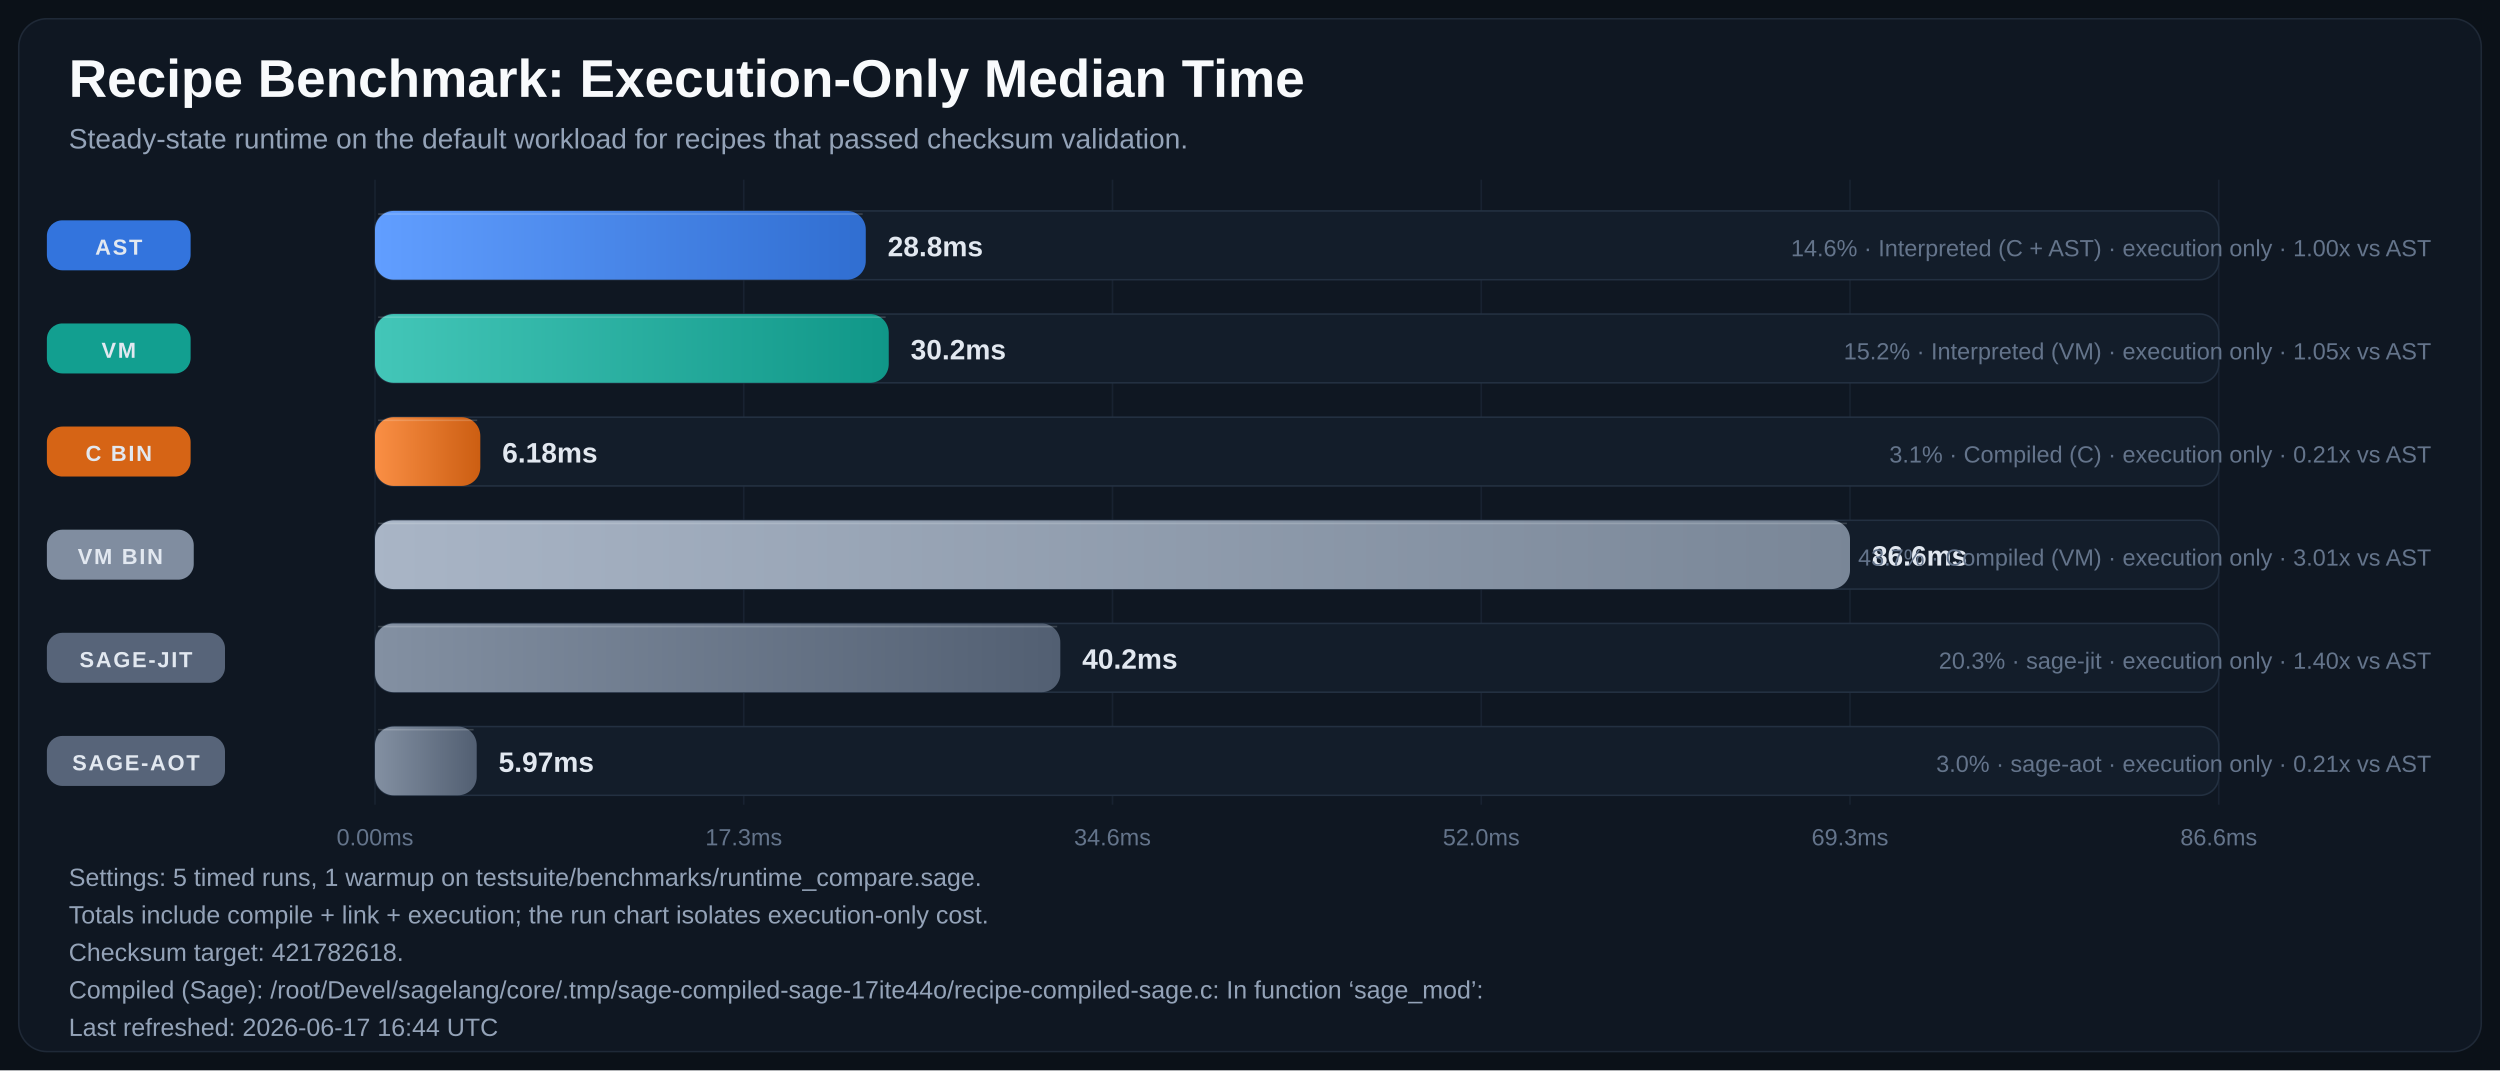
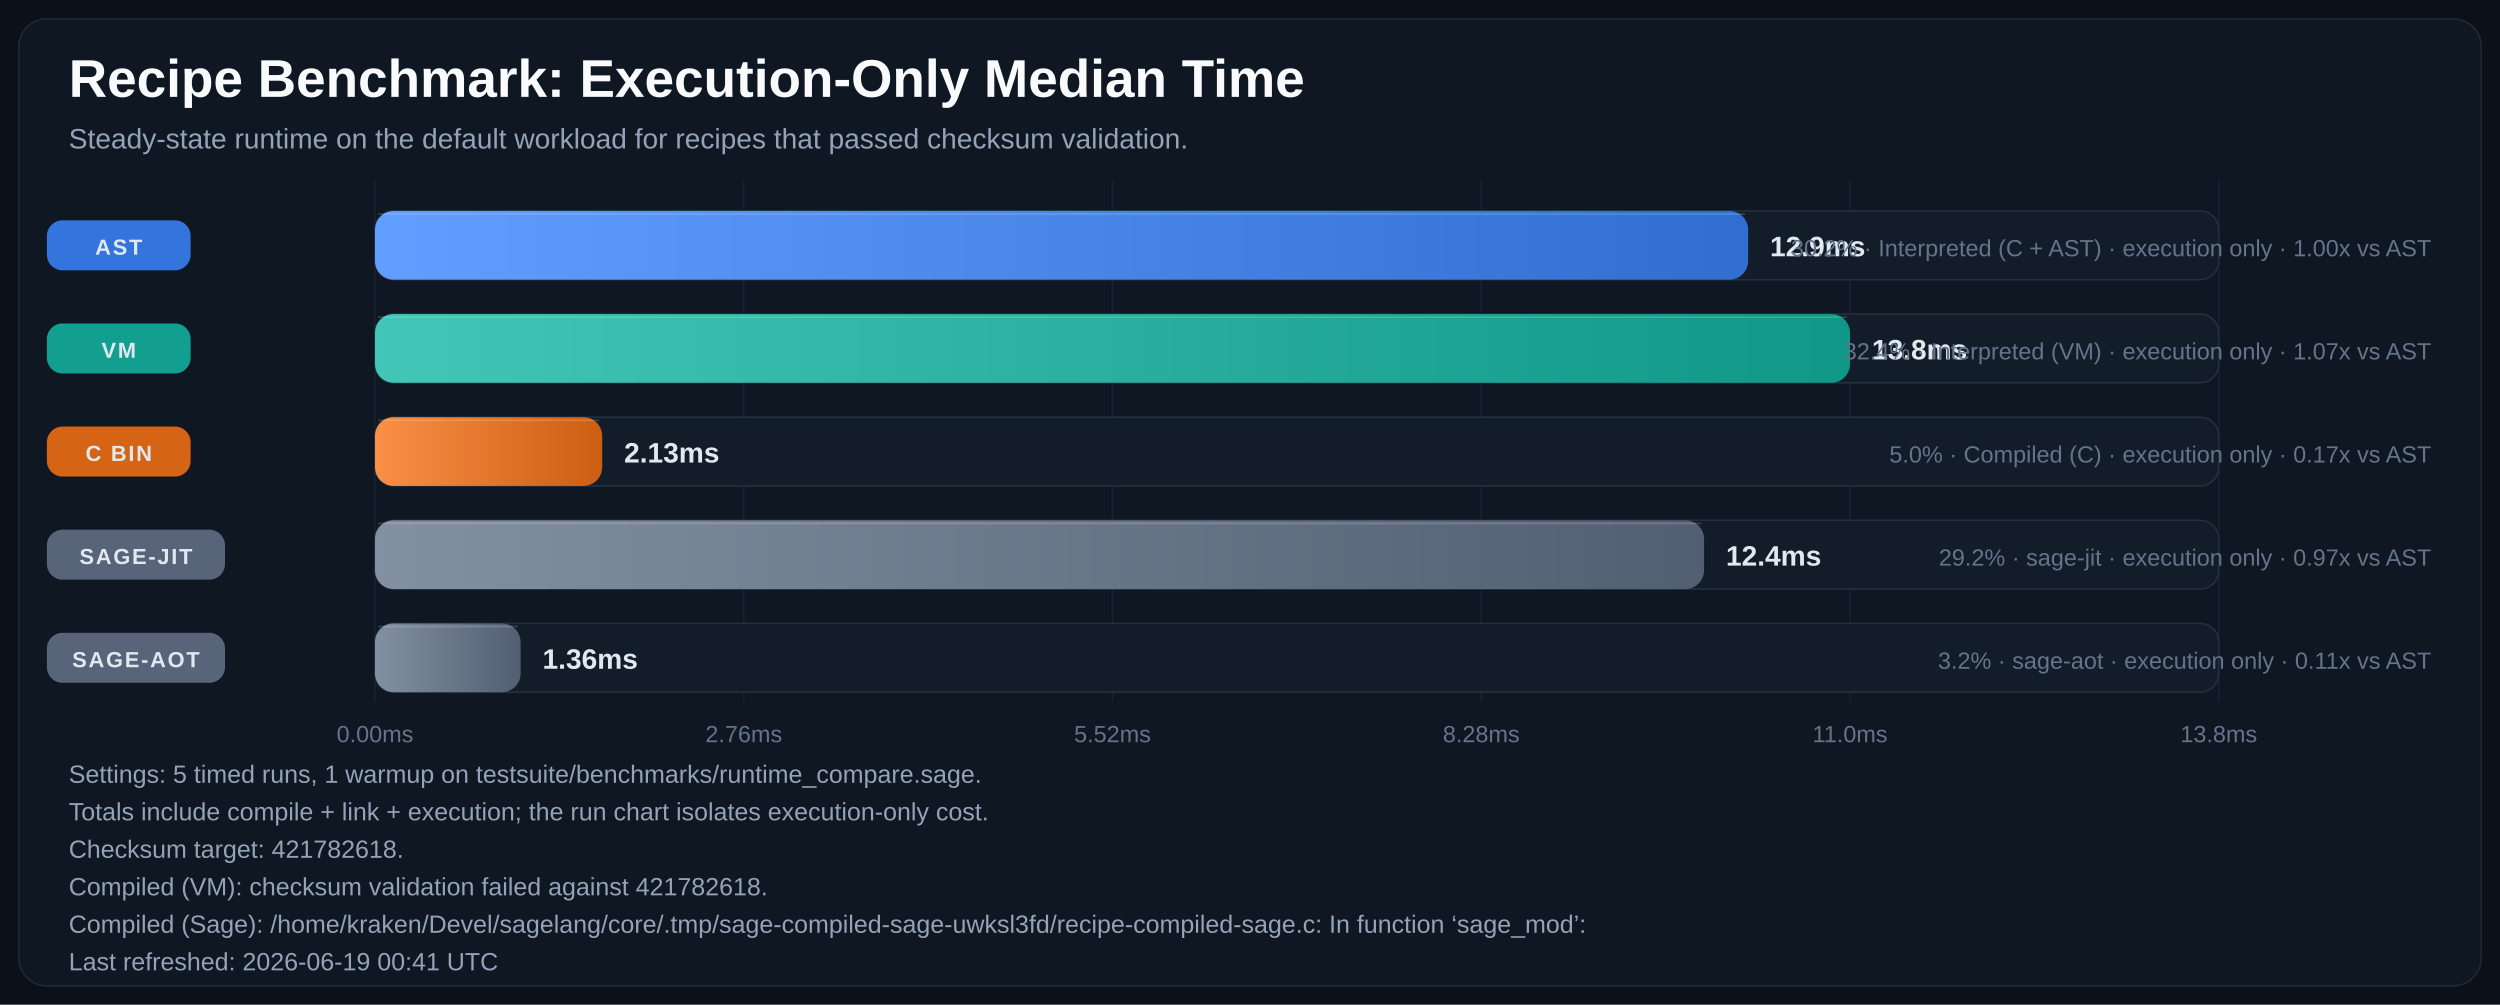
- <svg xmlns="http://www.w3.org/2000/svg" width="1600" height="685" viewBox="0 0 1600 685" role="img" aria-labelledby="title desc">
+ <svg xmlns="http://www.w3.org/2000/svg" width="1600" height="643" viewBox="0 0 1600 643" role="img" aria-labelledby="title desc">
  <defs>
    <linearGradient id="bar-gradient-0" x1="0%" y1="0%" x2="100%" y2="0%">
      <stop offset="0%" stop-color="#619EFF" />
      <stop offset="100%" stop-color="#306ED1" />
    </linearGradient>
    <linearGradient id="bar-gradient-1" x1="0%" y1="0%" x2="100%" y2="0%">
      <stop offset="0%" stop-color="#43C6B8" />
      <stop offset="100%" stop-color="#109788" />
    </linearGradient>
    <linearGradient id="bar-gradient-2" x1="0%" y1="0%" x2="100%" y2="0%">
      <stop offset="0%" stop-color="#FA8F45" />
      <stop offset="100%" stop-color="#CC5E12" />
    </linearGradient>
    <linearGradient id="bar-gradient-3" x1="0%" y1="0%" x2="100%" y2="0%">
-       <stop offset="0%" stop-color="#A9B5C6" />
-       <stop offset="100%" stop-color="#798697" />
+       <stop offset="0%" stop-color="#8390A2" />
+       <stop offset="100%" stop-color="#525F72" />
    </linearGradient>
    <linearGradient id="bar-gradient-4" x1="0%" y1="0%" x2="100%" y2="0%">
      <stop offset="0%" stop-color="#8390A2" />
      <stop offset="100%" stop-color="#525F72" />
    </linearGradient>
-     <linearGradient id="bar-gradient-5" x1="0%" y1="0%" x2="100%" y2="0%">
-       <stop offset="0%" stop-color="#8390A2" />
-       <stop offset="100%" stop-color="#525F72" />
-     </linearGradient>
  </defs>
  <rect width="100%" height="100%" fill="#0B1118" />
-   <rect x="12" y="12" width="1576" height="661" rx="18" fill="#0F1722" stroke="#1F2937" />
+   <rect x="12" y="12" width="1576" height="619" rx="18" fill="#0F1722" stroke="#1F2937" />
  <text x="44" y="62" fill="#F8FAFC" font-size="34" font-family="Segoe UI, Arial, sans-serif" font-weight="700">Recipe Benchmark: Execution-Only Median Time</text>
  <text x="44" y="95" fill="#94A3B8" font-size="18" font-family="Segoe UI, Arial, sans-serif">Steady-state runtime on the default workload for recipes that passed checksum validation.</text>
-   <line x1="240.0" y1="115" x2="240.0" y2="515" stroke="#182231" stroke-width="1" />
-   <text x="240.0" y="541" text-anchor="middle" fill="#64748B" font-size="15" font-family="Segoe UI, Arial, sans-serif">0.00ms</text>
-   <line x1="476.0" y1="115" x2="476.0" y2="515" stroke="#182231" stroke-width="1" />
-   <text x="476.0" y="541" text-anchor="middle" fill="#64748B" font-size="15" font-family="Segoe UI, Arial, sans-serif">17.3ms</text>
-   <line x1="712.0" y1="115" x2="712.0" y2="515" stroke="#182231" stroke-width="1" />
-   <text x="712.0" y="541" text-anchor="middle" fill="#64748B" font-size="15" font-family="Segoe UI, Arial, sans-serif">34.6ms</text>
-   <line x1="948.0" y1="115" x2="948.0" y2="515" stroke="#182231" stroke-width="1" />
-   <text x="948.0" y="541" text-anchor="middle" fill="#64748B" font-size="15" font-family="Segoe UI, Arial, sans-serif">52.0ms</text>
-   <line x1="1184.0" y1="115" x2="1184.0" y2="515" stroke="#182231" stroke-width="1" />
-   <text x="1184.0" y="541" text-anchor="middle" fill="#64748B" font-size="15" font-family="Segoe UI, Arial, sans-serif">69.3ms</text>
-   <line x1="1420.0" y1="115" x2="1420.0" y2="515" stroke="#182231" stroke-width="1" />
-   <text x="1420.0" y="541" text-anchor="middle" fill="#64748B" font-size="15" font-family="Segoe UI, Arial, sans-serif">86.6ms</text>
+   <line x1="240.0" y1="115" x2="240.0" y2="449" stroke="#182231" stroke-width="1" />
+   <text x="240.0" y="475" text-anchor="middle" fill="#64748B" font-size="15" font-family="Segoe UI, Arial, sans-serif">0.00ms</text>
+   <line x1="476.0" y1="115" x2="476.0" y2="449" stroke="#182231" stroke-width="1" />
+   <text x="476.0" y="475" text-anchor="middle" fill="#64748B" font-size="15" font-family="Segoe UI, Arial, sans-serif">2.76ms</text>
+   <line x1="712.0" y1="115" x2="712.0" y2="449" stroke="#182231" stroke-width="1" />
+   <text x="712.0" y="475" text-anchor="middle" fill="#64748B" font-size="15" font-family="Segoe UI, Arial, sans-serif">5.52ms</text>
+   <line x1="948.0" y1="115" x2="948.0" y2="449" stroke="#182231" stroke-width="1" />
+   <text x="948.0" y="475" text-anchor="middle" fill="#64748B" font-size="15" font-family="Segoe UI, Arial, sans-serif">8.28ms</text>
+   <line x1="1184.0" y1="115" x2="1184.0" y2="449" stroke="#182231" stroke-width="1" />
+   <text x="1184.0" y="475" text-anchor="middle" fill="#64748B" font-size="15" font-family="Segoe UI, Arial, sans-serif">11.0ms</text>
+   <line x1="1420.0" y1="115" x2="1420.0" y2="449" stroke="#182231" stroke-width="1" />
+   <text x="1420.0" y="475" text-anchor="middle" fill="#64748B" font-size="15" font-family="Segoe UI, Arial, sans-serif">13.8ms</text>
  <rect x="30" y="141.0" width="92" height="32" rx="10" fill="#3479E6" opacity="0.95" />
  <text x="76.0" y="163.0" text-anchor="middle" fill="#E2E8F0" font-size="14" font-family="Segoe UI, Arial, sans-serif" font-weight="700" letter-spacing="1.1">AST</text>
  <rect x="240" y="135" width="1180" height="44" rx="12" fill="#131D2A" stroke="#233041" />
-   <rect x="240" y="135" width="314.1" height="44" rx="12" fill="url(#bar-gradient-0)" />
-   <line x1="242.0" y1="137.0" x2="552.1" y2="137.0" stroke="#F8FAFC" stroke-opacity="0.18" />
-   <text x="568.1" y="164.0" text-anchor="start" fill="#E2E8F0" font-size="18" font-family="Segoe UI, Arial, sans-serif" font-weight="700">28.8ms</text>
-   <text x="1556" y="164.0" text-anchor="end" fill="#64748B" font-size="15" font-family="Segoe UI, Arial, sans-serif">14.6% · Interpreted (C + AST) · execution only · 1.00x vs AST</text>
+   <rect x="240" y="135" width="878.8" height="44" rx="12" fill="url(#bar-gradient-0)" />
+   <line x1="242.0" y1="137.0" x2="1116.8" y2="137.0" stroke="#F8FAFC" stroke-opacity="0.18" />
+   <text x="1132.8" y="164.0" text-anchor="start" fill="#E2E8F0" font-size="18" font-family="Segoe UI, Arial, sans-serif" font-weight="700">12.9ms</text>
+   <text x="1556" y="164.0" text-anchor="end" fill="#64748B" font-size="15" font-family="Segoe UI, Arial, sans-serif">30.2% · Interpreted (C + AST) · execution only · 1.00x vs AST</text>
  <rect x="30" y="207.0" width="92" height="32" rx="10" fill="#12A695" opacity="0.95" />
  <text x="76.0" y="229.0" text-anchor="middle" fill="#E2E8F0" font-size="14" font-family="Segoe UI, Arial, sans-serif" font-weight="700" letter-spacing="1.1">VM</text>
  <rect x="240" y="201" width="1180" height="44" rx="12" fill="#131D2A" stroke="#233041" />
-   <rect x="240" y="201" width="328.8" height="44" rx="12" fill="url(#bar-gradient-1)" />
-   <line x1="242.0" y1="203.0" x2="566.8" y2="203.0" stroke="#F8FAFC" stroke-opacity="0.18" />
-   <text x="582.8" y="230.0" text-anchor="start" fill="#E2E8F0" font-size="18" font-family="Segoe UI, Arial, sans-serif" font-weight="700">30.2ms</text>
-   <text x="1556" y="230.0" text-anchor="end" fill="#64748B" font-size="15" font-family="Segoe UI, Arial, sans-serif">15.2% · Interpreted (VM) · execution only · 1.05x vs AST</text>
+   <rect x="240" y="201" width="944.0" height="44" rx="12" fill="url(#bar-gradient-1)" />
+   <line x1="242.0" y1="203.0" x2="1182.0" y2="203.0" stroke="#F8FAFC" stroke-opacity="0.18" />
+   <text x="1198.0" y="230.0" text-anchor="start" fill="#E2E8F0" font-size="18" font-family="Segoe UI, Arial, sans-serif" font-weight="700">13.8ms</text>
+   <text x="1556" y="230.0" text-anchor="end" fill="#64748B" font-size="15" font-family="Segoe UI, Arial, sans-serif">32.4% · Interpreted (VM) · execution only · 1.07x vs AST</text>
  <rect x="30" y="273.0" width="92" height="32" rx="10" fill="#E06814" opacity="0.95" />
  <text x="76.0" y="295.0" text-anchor="middle" fill="#E2E8F0" font-size="14" font-family="Segoe UI, Arial, sans-serif" font-weight="700" letter-spacing="1.1">C BIN</text>
  <rect x="240" y="267" width="1180" height="44" rx="12" fill="#131D2A" stroke="#233041" />
-   <rect x="240" y="267" width="67.4" height="44" rx="12" fill="url(#bar-gradient-2)" />
-   <line x1="242.0" y1="269.0" x2="305.4" y2="269.0" stroke="#F8FAFC" stroke-opacity="0.18" />
-   <text x="321.4" y="296.0" text-anchor="start" fill="#E2E8F0" font-size="18" font-family="Segoe UI, Arial, sans-serif" font-weight="700">6.18ms</text>
-   <text x="1556" y="296.0" text-anchor="end" fill="#64748B" font-size="15" font-family="Segoe UI, Arial, sans-serif">3.1% · Compiled (C) · execution only · 0.21x vs AST</text>
-   <rect x="30" y="339.0" width="94" height="32" rx="10" fill="#8593A6" opacity="0.95" />
-   <text x="77.0" y="361.0" text-anchor="middle" fill="#E2E8F0" font-size="14" font-family="Segoe UI, Arial, sans-serif" font-weight="700" letter-spacing="1.1">VM BIN</text>
+   <rect x="240" y="267" width="145.4" height="44" rx="12" fill="url(#bar-gradient-2)" />
+   <line x1="242.0" y1="269.0" x2="383.4" y2="269.0" stroke="#F8FAFC" stroke-opacity="0.18" />
+   <text x="399.4" y="296.0" text-anchor="start" fill="#E2E8F0" font-size="18" font-family="Segoe UI, Arial, sans-serif" font-weight="700">2.13ms</text>
+   <text x="1556" y="296.0" text-anchor="end" fill="#64748B" font-size="15" font-family="Segoe UI, Arial, sans-serif">5.0% · Compiled (C) · execution only · 0.17x vs AST</text>
+   <rect x="30" y="339.0" width="114" height="32" rx="10" fill="#5A687D" opacity="0.95" />
+   <text x="87.0" y="361.0" text-anchor="middle" fill="#E2E8F0" font-size="14" font-family="Segoe UI, Arial, sans-serif" font-weight="700" letter-spacing="1.1">SAGE-JIT</text>
  <rect x="240" y="333" width="1180" height="44" rx="12" fill="#131D2A" stroke="#233041" />
-   <rect x="240" y="333" width="944.0" height="44" rx="12" fill="url(#bar-gradient-3)" />
-   <line x1="242.0" y1="335.0" x2="1182.0" y2="335.0" stroke="#F8FAFC" stroke-opacity="0.18" />
-   <text x="1198.0" y="362.0" text-anchor="start" fill="#E2E8F0" font-size="18" font-family="Segoe UI, Arial, sans-serif" font-weight="700">86.6ms</text>
-   <text x="1556" y="362.0" text-anchor="end" fill="#64748B" font-size="15" font-family="Segoe UI, Arial, sans-serif">43.7% · Compiled (VM) · execution only · 3.01x vs AST</text>
+   <rect x="240" y="333" width="850.6" height="44" rx="12" fill="url(#bar-gradient-3)" />
+   <line x1="242.0" y1="335.0" x2="1088.6" y2="335.0" stroke="#F8FAFC" stroke-opacity="0.18" />
+   <text x="1104.6" y="362.0" text-anchor="start" fill="#E2E8F0" font-size="18" font-family="Segoe UI, Arial, sans-serif" font-weight="700">12.4ms</text>
+   <text x="1556" y="362.0" text-anchor="end" fill="#64748B" font-size="15" font-family="Segoe UI, Arial, sans-serif">29.2% · sage-jit · execution only · 0.97x vs AST</text>
  <rect x="30" y="405.0" width="114" height="32" rx="10" fill="#5A687D" opacity="0.95" />
-   <text x="87.0" y="427.0" text-anchor="middle" fill="#E2E8F0" font-size="14" font-family="Segoe UI, Arial, sans-serif" font-weight="700" letter-spacing="1.1">SAGE-JIT</text>
+   <text x="87.0" y="427.0" text-anchor="middle" fill="#E2E8F0" font-size="14" font-family="Segoe UI, Arial, sans-serif" font-weight="700" letter-spacing="1.1">SAGE-AOT</text>
  <rect x="240" y="399" width="1180" height="44" rx="12" fill="#131D2A" stroke="#233041" />
-   <rect x="240" y="399" width="438.6" height="44" rx="12" fill="url(#bar-gradient-4)" />
-   <line x1="242.0" y1="401.0" x2="676.6" y2="401.0" stroke="#F8FAFC" stroke-opacity="0.18" />
-   <text x="692.6" y="428.0" text-anchor="start" fill="#E2E8F0" font-size="18" font-family="Segoe UI, Arial, sans-serif" font-weight="700">40.2ms</text>
-   <text x="1556" y="428.0" text-anchor="end" fill="#64748B" font-size="15" font-family="Segoe UI, Arial, sans-serif">20.3% · sage-jit · execution only · 1.40x vs AST</text>
-   <rect x="30" y="471.0" width="114" height="32" rx="10" fill="#5A687D" opacity="0.95" />
-   <text x="87.0" y="493.0" text-anchor="middle" fill="#E2E8F0" font-size="14" font-family="Segoe UI, Arial, sans-serif" font-weight="700" letter-spacing="1.1">SAGE-AOT</text>
-   <rect x="240" y="465" width="1180" height="44" rx="12" fill="#131D2A" stroke="#233041" />
-   <rect x="240" y="465" width="65.1" height="44" rx="12" fill="url(#bar-gradient-5)" />
-   <line x1="242.0" y1="467.0" x2="303.1" y2="467.0" stroke="#F8FAFC" stroke-opacity="0.18" />
-   <text x="319.1" y="494.0" text-anchor="start" fill="#E2E8F0" font-size="18" font-family="Segoe UI, Arial, sans-serif" font-weight="700">5.97ms</text>
-   <text x="1556" y="494.0" text-anchor="end" fill="#64748B" font-size="15" font-family="Segoe UI, Arial, sans-serif">3.0% · sage-aot · execution only · 0.21x vs AST</text>
-   <text x="44" y="567" fill="#94A3B8" font-size="16" font-family="Segoe UI, Arial, sans-serif">Settings: 5 timed runs, 1 warmup on testsuite/benchmarks/runtime_compare.sage.</text>
-   <text x="44" y="591" fill="#94A3B8" font-size="16" font-family="Segoe UI, Arial, sans-serif">Totals include compile + link + execution; the run chart isolates execution-only cost.</text>
-   <text x="44" y="615" fill="#94A3B8" font-size="16" font-family="Segoe UI, Arial, sans-serif">Checksum target: 421782618.</text>
-   <text x="44" y="639" fill="#94A3B8" font-size="16" font-family="Segoe UI, Arial, sans-serif">Compiled (Sage): /root/Devel/sagelang/core/.tmp/sage-compiled-sage-17ite44o/recipe-compiled-sage.c: In function ‘sage_mod’:</text>
-   <text x="44" y="663" fill="#94A3B8" font-size="16" font-family="Segoe UI, Arial, sans-serif">Last refreshed: 2026-06-17 16:44 UTC</text>
+   <rect x="240" y="399" width="93.2" height="44" rx="12" fill="url(#bar-gradient-4)" />
+   <line x1="242.0" y1="401.0" x2="331.2" y2="401.0" stroke="#F8FAFC" stroke-opacity="0.18" />
+   <text x="347.2" y="428.0" text-anchor="start" fill="#E2E8F0" font-size="18" font-family="Segoe UI, Arial, sans-serif" font-weight="700">1.36ms</text>
+   <text x="1556" y="428.0" text-anchor="end" fill="#64748B" font-size="15" font-family="Segoe UI, Arial, sans-serif">3.2% · sage-aot · execution only · 0.11x vs AST</text>
+   <text x="44" y="501" fill="#94A3B8" font-size="16" font-family="Segoe UI, Arial, sans-serif">Settings: 5 timed runs, 1 warmup on testsuite/benchmarks/runtime_compare.sage.</text>
+   <text x="44" y="525" fill="#94A3B8" font-size="16" font-family="Segoe UI, Arial, sans-serif">Totals include compile + link + execution; the run chart isolates execution-only cost.</text>
+   <text x="44" y="549" fill="#94A3B8" font-size="16" font-family="Segoe UI, Arial, sans-serif">Checksum target: 421782618.</text>
+   <text x="44" y="573" fill="#94A3B8" font-size="16" font-family="Segoe UI, Arial, sans-serif">Compiled (VM): checksum validation failed against 421782618.</text>
+   <text x="44" y="597" fill="#94A3B8" font-size="16" font-family="Segoe UI, Arial, sans-serif">Compiled (Sage): /home/kraken/Devel/sagelang/core/.tmp/sage-compiled-sage-uwksl3fd/recipe-compiled-sage.c: In function ‘sage_mod’:</text>
+   <text x="44" y="621" fill="#94A3B8" font-size="16" font-family="Segoe UI, Arial, sans-serif">Last refreshed: 2026-06-19 00:41 UTC</text>
</svg>
